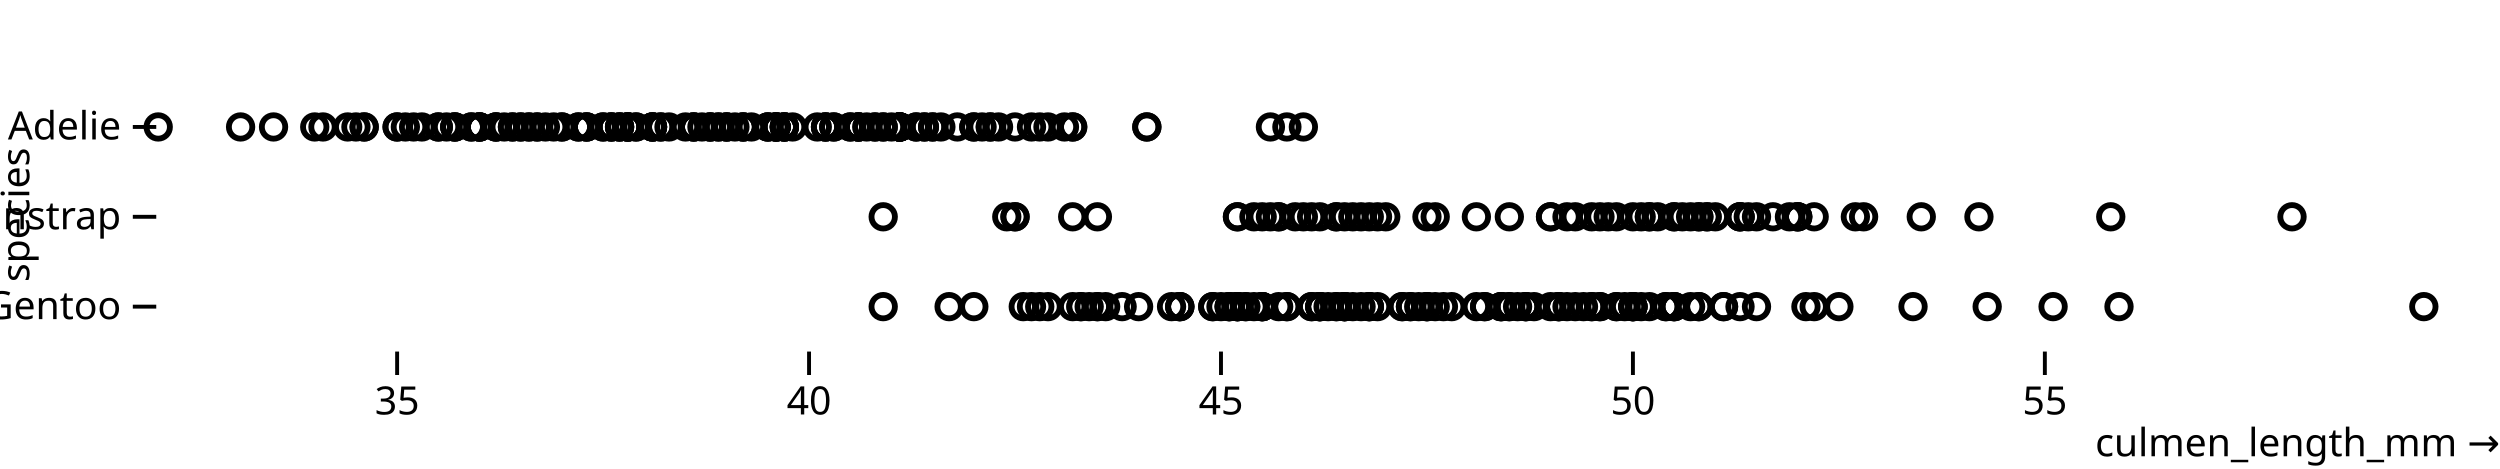
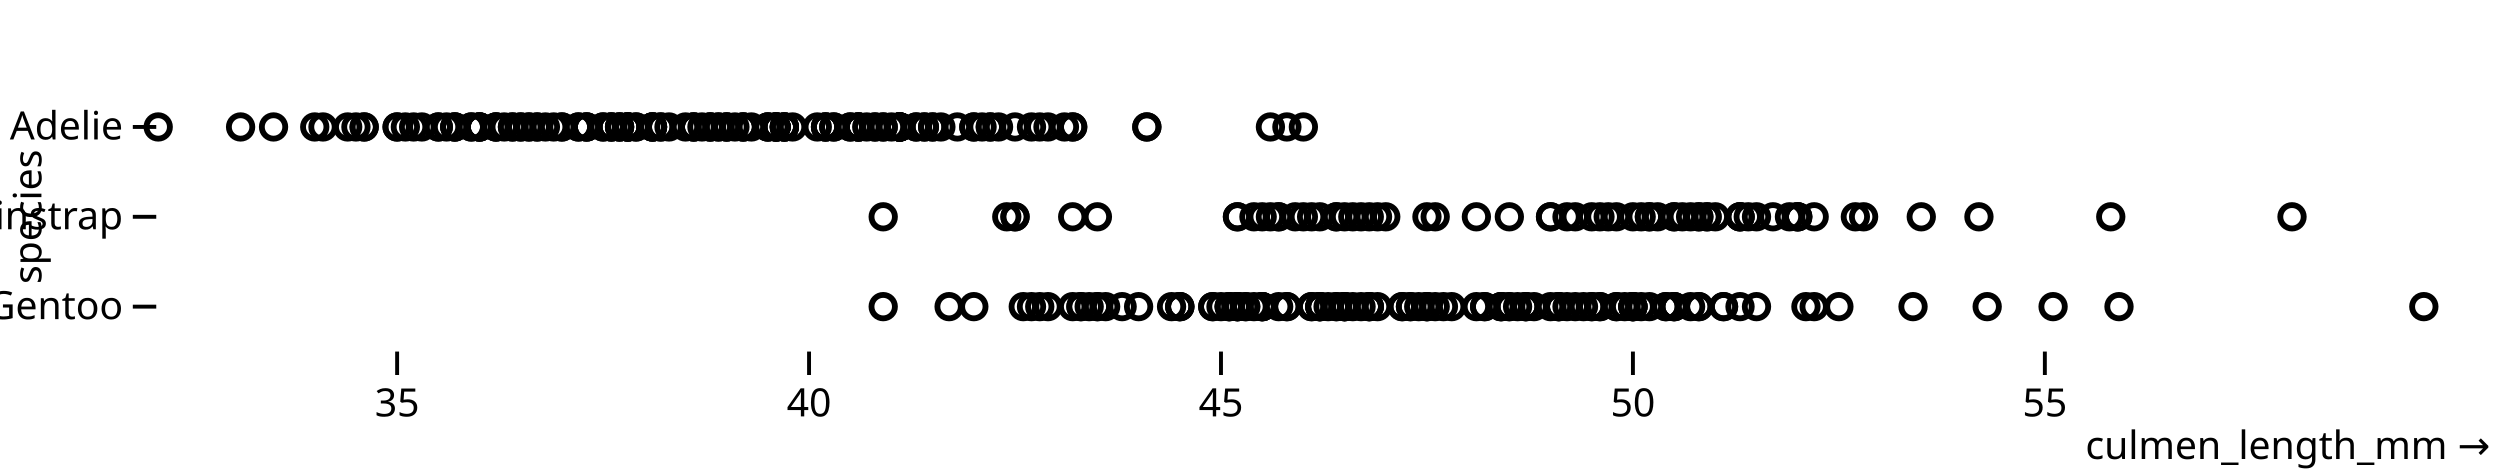
<svg xmlns="http://www.w3.org/2000/svg" class="plot" fill="currentColor" font-family="system-ui, sans-serif" font-size="10" text-anchor="middle" width="640" height="120" viewBox="0 0 640 120">
  <style>
    .plot {
      display: block;
      background: white;
      height: auto;
      height: intrinsic;
      max-width: 100%;
    }

    .plot text,
    .plot tspan {
      white-space: pre;
    }
  </style>
-   <g aria-label="y-axis" aria-description="species" transform="translate(40,0)" fill="none" text-anchor="end">
-     <g class="tick" opacity="1" transform="translate(0,32.5)">
-       <line stroke="currentColor" x2="-6" />
-       <text fill="currentColor" x="-9" dy="0.32em">Adelie</text>
-     </g>
-     <g class="tick" opacity="1" transform="translate(0,55.5)">
-       <line stroke="currentColor" x2="-6" />
-       <text fill="currentColor" x="-9" dy="0.32em">Chinstrap</text>
-     </g>
-     <g class="tick" opacity="1" transform="translate(0,78.5)">
-       <line stroke="currentColor" x2="-6" />
-       <text fill="currentColor" x="-9" dy="0.32em">Gentoo</text>
-     </g>
-     <text fill="currentColor" transform="translate(-40,55) rotate(-90)" dy="0.75em" text-anchor="middle">species</text>
-   </g>
-   <g aria-label="x-axis" aria-description="culmen_length_mm →" transform="translate(0,90)" fill="none" text-anchor="middle" font-variant="tabular-nums">
-     <g class="tick" opacity="1" transform="translate(101.6636,0)">
-       <line stroke="currentColor" y2="6" />
-       <text fill="currentColor" y="9" dy="0.71em">35</text>
-     </g>
-     <g class="tick" opacity="1" transform="translate(207.1182,0)">
-       <line stroke="currentColor" y2="6" />
-       <text fill="currentColor" y="9" dy="0.71em">40</text>
-     </g>
-     <g class="tick" opacity="1" transform="translate(312.5727,0)">
-       <line stroke="currentColor" y2="6" />
-       <text fill="currentColor" y="9" dy="0.71em">45</text>
-     </g>
-     <g class="tick" opacity="1" transform="translate(418.0273,0)">
-       <line stroke="currentColor" y2="6" />
-       <text fill="currentColor" y="9" dy="0.71em">50</text>
-     </g>
-     <g class="tick" opacity="1" transform="translate(523.4818,0)">
-       <line stroke="currentColor" y2="6" />
-       <text fill="currentColor" y="9" dy="0.71em">55</text>
-     </g>
-     <text fill="currentColor" transform="translate(640,30)" dy="-0.32em" text-anchor="end">culmen_length_mm →</text>
+   <g aria-label="y-axis tick" fill="none" stroke="currentColor" transform="translate(0,0.5)">
+     <path transform="translate(40,32)" d="M0,0L-6,0" />
+     <path transform="translate(40,55)" d="M0,0L-6,0" />
+     <path transform="translate(40,78)" d="M0,0L-6,0" />
+   </g>
+   <g aria-label="y-axis tick label" text-anchor="end" transform="translate(-8.5,0.5)">
+     <text y="0.32em" transform="translate(40,32)">Adelie</text>
+     <text y="0.32em" transform="translate(40,55)">Chinstrap</text>
+     <text y="0.32em" transform="translate(40,78)">Gentoo</text>
+   </g>
+   <g aria-label="y-axis label" transform="translate(-36.5,0.5)">
+     <text y="0.71em" transform="translate(40,55) rotate(-90)">species</text>
+   </g>
+   <g aria-label="x-axis tick" fill="none" stroke="currentColor" transform="translate(0.5,0)">
+     <path transform="translate(101.1636,90)" d="M0,0L0,6" />
+     <path transform="translate(206.6182,90)" d="M0,0L0,6" />
+     <path transform="translate(312.0727,90)" d="M0,0L0,6" />
+     <path transform="translate(417.5273,90)" d="M0,0L0,6" />
+     <path transform="translate(522.9818,90)" d="M0,0L0,6" />
+   </g>
+   <g aria-label="x-axis tick label" font-variant="tabular-nums" transform="translate(0.5,9.5)">
+     <text y="0.71em" transform="translate(101.1636,90)">35</text>
+     <text y="0.71em" transform="translate(206.6182,90)">40</text>
+     <text y="0.71em" transform="translate(312.0727,90)">45</text>
+     <text y="0.71em" transform="translate(417.5273,90)">50</text>
+     <text y="0.71em" transform="translate(522.9818,90)">55</text>
+   </g>
+   <g aria-label="x-axis label" text-anchor="end" transform="translate(17.5,27.5)">
+     <text transform="translate(620,90)">culmen_length_mm →</text>
  </g>
  <g aria-label="dot" fill="none" stroke="currentColor" stroke-width="1.5" transform="translate(0.5,0.5)">
    <circle cx="187.636" cy="32" r="3" />
    <circle cx="196.073" cy="32" r="3" />
    <circle cx="212.945" cy="32" r="3" />
    <circle cx="137.018" cy="32" r="3" />
    <circle cx="191.855" cy="32" r="3" />
    <circle cx="183.418" cy="32" r="3" />
    <circle cx="189.745" cy="32" r="3" />
    <circle cx="82.182" cy="32" r="3" />
    <circle cx="248.8" cy="32" r="3" />
    <circle cx="160.218" cy="32" r="3" />
    <circle cx="160.218" cy="32" r="3" />
    <circle cx="229.818" cy="32" r="3" />
    <circle cx="177.091" cy="32" r="3" />
    <circle cx="92.727" cy="32" r="3" />
    <circle cx="134.909" cy="32" r="3" />
    <circle cx="179.2" cy="32" r="3" />
    <circle cx="259.345" cy="32" r="3" />
    <circle cx="88.509" cy="32" r="3" />
    <circle cx="333.164" cy="32" r="3" />
    <circle cx="160.218" cy="32" r="3" />
    <circle cx="158.109" cy="32" r="3" />
    <circle cx="120.145" cy="32" r="3" />
    <circle cx="168.655" cy="32" r="3" />
    <circle cx="181.309" cy="32" r="3" />
    <circle cx="107.491" cy="32" r="3" />
    <circle cx="219.273" cy="32" r="3" />
    <circle cx="217.164" cy="32" r="3" />
    <circle cx="162.327" cy="32" r="3" />
    <circle cx="217.164" cy="32" r="3" />
    <circle cx="196.073" cy="32" r="3" />
    <circle cx="147.564" cy="32" r="3" />
    <circle cx="196.073" cy="32" r="3" />
    <circle cx="225.6" cy="32" r="3" />
    <circle cx="130.691" cy="32" r="3" />
    <circle cx="189.745" cy="32" r="3" />
    <circle cx="181.309" cy="32" r="3" />
    <circle cx="253.018" cy="32" r="3" />
    <circle cx="156" cy="32" r="3" />
    <circle cx="202.4" cy="32" r="3" />
    <circle cx="132.8" cy="32" r="3" />
    <circle cx="223.491" cy="32" r="3" />
    <circle cx="122.255" cy="32" r="3" />
    <circle cx="293.091" cy="32" r="3" />
    <circle cx="143.345" cy="32" r="3" />
    <circle cx="198.182" cy="32" r="3" />
    <circle cx="229.818" cy="32" r="3" />
    <circle cx="153.891" cy="32" r="3" />
    <circle cx="122.255" cy="32" r="3" />
    <circle cx="255.127" cy="32" r="3" />
    <circle cx="198.182" cy="32" r="3" />
    <circle cx="208.727" cy="32" r="3" />
    <circle cx="101.164" cy="32" r="3" />
    <circle cx="248.8" cy="32" r="3" />
    <circle cx="90.618" cy="32" r="3" />
    <circle cx="236.145" cy="32" r="3" />
    <circle cx="185.527" cy="32" r="3" />
    <circle cx="219.273" cy="32" r="3" />
    <circle cx="132.8" cy="32" r="3" />
    <circle cx="156" cy="32" r="3" />
    <circle cx="115.927" cy="32" r="3" />
    <circle cx="234.036" cy="32" r="3" />
    <circle cx="156" cy="32" r="3" />
    <circle cx="229.818" cy="32" r="3" />
    <circle cx="130.691" cy="32" r="3" />
    <circle cx="240.364" cy="32" r="3" />
    <circle cx="111.709" cy="32" r="3" />
    <circle cx="229.818" cy="32" r="3" />
    <circle cx="120.145" cy="32" r="3" />
    <circle cx="244.582" cy="32" r="3" />
    <circle cx="69.527" cy="32" r="3" />
    <circle cx="200.291" cy="32" r="3" />
    <circle cx="198.182" cy="32" r="3" />
    <circle cx="328.945" cy="32" r="3" />
    <circle cx="111.709" cy="32" r="3" />
    <circle cx="265.673" cy="32" r="3" />
    <circle cx="225.6" cy="32" r="3" />
    <circle cx="147.564" cy="32" r="3" />
    <circle cx="126.473" cy="32" r="3" />
    <circle cx="250.909" cy="32" r="3" />
    <circle cx="92.727" cy="32" r="3" />
    <circle cx="267.782" cy="32" r="3" />
    <circle cx="137.018" cy="32" r="3" />
    <circle cx="103.273" cy="32" r="3" />
    <circle cx="149.673" cy="32" r="3" />
    <circle cx="234.036" cy="32" r="3" />
    <circle cx="128.582" cy="32" r="3" />
    <circle cx="141.236" cy="32" r="3" />
    <circle cx="170.764" cy="32" r="3" />
    <circle cx="183.418" cy="32" r="3" />
    <circle cx="115.927" cy="32" r="3" />
    <circle cx="229.818" cy="32" r="3" />
    <circle cx="80.073" cy="32" r="3" />
    <circle cx="198.182" cy="32" r="3" />
    <circle cx="126.473" cy="32" r="3" />
    <circle cx="223.491" cy="32" r="3" />
    <circle cx="166.545" cy="32" r="3" />
    <circle cx="212.945" cy="32" r="3" />
    <circle cx="61.091" cy="32" r="3" />
    <circle cx="274.109" cy="32" r="3" />
    <circle cx="101.164" cy="32" r="3" />
    <circle cx="227.709" cy="32" r="3" />
    <circle cx="158.109" cy="32" r="3" />
    <circle cx="160.218" cy="32" r="3" />
    <circle cx="162.327" cy="32" r="3" />
    <circle cx="200.291" cy="32" r="3" />
    <circle cx="177.091" cy="32" r="3" />
    <circle cx="168.655" cy="32" r="3" />
    <circle cx="166.545" cy="32" r="3" />
    <circle cx="274.109" cy="32" r="3" />
    <circle cx="166.545" cy="32" r="3" />
    <circle cx="324.727" cy="32" r="3" />
    <circle cx="200.291" cy="32" r="3" />
    <circle cx="253.018" cy="32" r="3" />
    <circle cx="198.182" cy="32" r="3" />
    <circle cx="263.564" cy="32" r="3" />
    <circle cx="177.091" cy="32" r="3" />
    <circle cx="149.673" cy="32" r="3" />
    <circle cx="115.927" cy="32" r="3" />
    <circle cx="229.818" cy="32" r="3" />
    <circle cx="126.473" cy="32" r="3" />
    <circle cx="158.109" cy="32" r="3" />
    <circle cx="210.836" cy="32" r="3" />
    <circle cx="236.145" cy="32" r="3" />
    <circle cx="105.382" cy="32" r="3" />
    <circle cx="219.273" cy="32" r="3" />
    <circle cx="181.309" cy="32" r="3" />
    <circle cx="238.255" cy="32" r="3" />
    <circle cx="185.527" cy="32" r="3" />
    <circle cx="293.091" cy="32" r="3" />
    <circle cx="174.982" cy="32" r="3" />
    <circle cx="272" cy="32" r="3" />
    <circle cx="139.127" cy="32" r="3" />
    <circle cx="153.891" cy="32" r="3" />
    <circle cx="166.545" cy="32" r="3" />
    <circle cx="229.818" cy="32" r="3" />
    <circle cx="113.818" cy="32" r="3" />
    <circle cx="210.836" cy="32" r="3" />
    <circle cx="143.345" cy="32" r="3" />
    <circle cx="200.291" cy="32" r="3" />
    <circle cx="210.836" cy="32" r="3" />
    <circle cx="219.273" cy="32" r="3" />
    <circle cx="40" cy="32" r="3" />
    <circle cx="221.382" cy="32" r="3" />
    <circle cx="149.673" cy="32" r="3" />
    <circle cx="185.527" cy="32" r="3" />
    <circle cx="189.745" cy="32" r="3" />
    <circle cx="134.909" cy="32" r="3" />
    <circle cx="122.255" cy="32" r="3" />
    <circle cx="160.218" cy="32" r="3" />
    <circle cx="122.255" cy="32" r="3" />
    <circle cx="238.255" cy="32" r="3" />
    <circle cx="343.709" cy="55" r="3" />
    <circle cx="417.527" cy="55" r="3" />
    <circle cx="444.945" cy="55" r="3" />
    <circle cx="320.509" cy="55" r="3" />
    <circle cx="474.473" cy="55" r="3" />
    <circle cx="316.291" cy="55" r="3" />
    <circle cx="335.273" cy="55" r="3" />
    <circle cx="444.945" cy="55" r="3" />
    <circle cx="333.164" cy="55" r="3" />
    <circle cx="444.945" cy="55" r="3" />
    <circle cx="345.818" cy="55" r="3" />
    <circle cx="453.382" cy="55" r="3" />
    <circle cx="354.255" cy="55" r="3" />
    <circle cx="459.709" cy="55" r="3" />
    <circle cx="331.055" cy="55" r="3" />
    <circle cx="428.073" cy="55" r="3" />
    <circle cx="423.855" cy="55" r="3" />
    <circle cx="586.255" cy="55" r="3" />
    <circle cx="341.6" cy="55" r="3" />
    <circle cx="400.655" cy="55" r="3" />
    <circle cx="257.236" cy="55" r="3" />
    <circle cx="385.891" cy="55" r="3" />
    <circle cx="274.109" cy="55" r="3" />
    <circle cx="430.182" cy="55" r="3" />
    <circle cx="347.927" cy="55" r="3" />
    <circle cx="459.709" cy="55" r="3" />
    <circle cx="428.073" cy="55" r="3" />
    <circle cx="406.982" cy="55" r="3" />
    <circle cx="341.6" cy="55" r="3" />
    <circle cx="476.582" cy="55" r="3" />
    <circle cx="225.6" cy="55" r="3" />
    <circle cx="506.109" cy="55" r="3" />
    <circle cx="259.345" cy="55" r="3" />
    <circle cx="438.618" cy="55" r="3" />
    <circle cx="411.2" cy="55" r="3" />
    <circle cx="364.8" cy="55" r="3" />
    <circle cx="366.909" cy="55" r="3" />
    <circle cx="459.709" cy="55" r="3" />
    <circle cx="352.145" cy="55" r="3" />
    <circle cx="491.345" cy="55" r="3" />
    <circle cx="396.436" cy="55" r="3" />
    <circle cx="337.382" cy="55" r="3" />
    <circle cx="436.509" cy="55" r="3" />
    <circle cx="322.618" cy="55" r="3" />
    <circle cx="436.509" cy="55" r="3" />
    <circle cx="434.4" cy="55" r="3" />
    <circle cx="419.636" cy="55" r="3" />
    <circle cx="396.436" cy="55" r="3" />
    <circle cx="449.164" cy="55" r="3" />
    <circle cx="413.309" cy="55" r="3" />
    <circle cx="377.455" cy="55" r="3" />
    <circle cx="447.055" cy="55" r="3" />
    <circle cx="326.836" cy="55" r="3" />
    <circle cx="432.291" cy="55" r="3" />
    <circle cx="259.345" cy="55" r="3" />
    <circle cx="463.927" cy="55" r="3" />
    <circle cx="316.291" cy="55" r="3" />
    <circle cx="402.764" cy="55" r="3" />
    <circle cx="421.745" cy="55" r="3" />
    <circle cx="324.727" cy="55" r="3" />
    <circle cx="457.6" cy="55" r="3" />
    <circle cx="350.036" cy="55" r="3" />
    <circle cx="326.836" cy="55" r="3" />
    <circle cx="539.855" cy="55" r="3" />
    <circle cx="280.436" cy="55" r="3" />
    <circle cx="409.091" cy="55" r="3" />
    <circle cx="434.4" cy="55" r="3" />
    <circle cx="421.745" cy="55" r="3" />
    <circle cx="335.273" cy="78" r="3" />
    <circle cx="417.527" cy="78" r="3" />
    <circle cx="390.109" cy="78" r="3" />
    <circle cx="417.527" cy="78" r="3" />
    <circle cx="366.909" cy="78" r="3" />
    <circle cx="343.709" cy="78" r="3" />
    <circle cx="320.509" cy="78" r="3" />
    <circle cx="347.927" cy="78" r="3" />
    <circle cx="276.218" cy="78" r="3" />
    <circle cx="350.036" cy="78" r="3" />
    <circle cx="225.6" cy="78" r="3" />
    <circle cx="396.436" cy="78" r="3" />
    <circle cx="322.618" cy="78" r="3" />
    <circle cx="383.782" cy="78" r="3" />
    <circle cx="328.945" cy="78" r="3" />
    <circle cx="402.764" cy="78" r="3" />
    <circle cx="248.8" cy="78" r="3" />
    <circle cx="400.655" cy="78" r="3" />
    <circle cx="337.382" cy="78" r="3" />
    <circle cx="390.109" cy="78" r="3" />
    <circle cx="421.745" cy="78" r="3" />
    <circle cx="314.182" cy="78" r="3" />
    <circle cx="343.709" cy="78" r="3" />
    <circle cx="339.491" cy="78" r="3" />
    <circle cx="267.782" cy="78" r="3" />
    <circle cx="335.273" cy="78" r="3" />
    <circle cx="301.527" cy="78" r="3" />
    <circle cx="371.127" cy="78" r="3" />
    <circle cx="379.564" cy="78" r="3" />
    <circle cx="417.527" cy="78" r="3" />
    <circle cx="360.582" cy="78" r="3" />
    <circle cx="265.673" cy="78" r="3" />
    <circle cx="314.182" cy="78" r="3" />
    <circle cx="620" cy="78" r="3" />
    <circle cx="398.545" cy="78" r="3" />
    <circle cx="383.782" cy="78" r="3" />
    <circle cx="261.455" cy="78" r="3" />
    <circle cx="299.418" cy="78" r="3" />
    <circle cx="290.982" cy="78" r="3" />
    <circle cx="390.109" cy="78" r="3" />
    <circle cx="263.564" cy="78" r="3" />
    <circle cx="409.091" cy="78" r="3" />
    <circle cx="318.4" cy="78" r="3" />
    <circle cx="409.091" cy="78" r="3" />
    <circle cx="428.073" cy="78" r="3" />
    <circle cx="282.545" cy="78" r="3" />
    <circle cx="322.618" cy="78" r="3" />
    <circle cx="428.073" cy="78" r="3" />
    <circle cx="309.964" cy="78" r="3" />
    <circle cx="316.291" cy="78" r="3" />
    <circle cx="345.818" cy="78" r="3" />
    <circle cx="385.891" cy="78" r="3" />
    <circle cx="314.182" cy="78" r="3" />
    <circle cx="419.636" cy="78" r="3" />
    <circle cx="343.709" cy="78" r="3" />
    <circle cx="312.073" cy="78" r="3" />
    <circle cx="286.764" cy="78" r="3" />
    <circle cx="322.618" cy="78" r="3" />
    <circle cx="274.109" cy="78" r="3" />
    <circle cx="425.964" cy="78" r="3" />
    <circle cx="318.4" cy="78" r="3" />
    <circle cx="337.382" cy="78" r="3" />
    <circle cx="326.836" cy="78" r="3" />
    <circle cx="508.218" cy="78" r="3" />
    <circle cx="328.945" cy="78" r="3" />
    <circle cx="413.309" cy="78" r="3" />
    <circle cx="337.382" cy="78" r="3" />
    <circle cx="406.982" cy="78" r="3" />
    <circle cx="280.436" cy="78" r="3" />
    <circle cx="432.291" cy="78" r="3" />
    <circle cx="369.018" cy="78" r="3" />
    <circle cx="341.6" cy="78" r="3" />
    <circle cx="379.564" cy="78" r="3" />
    <circle cx="343.709" cy="78" r="3" />
    <circle cx="341.6" cy="78" r="3" />
    <circle cx="388" cy="78" r="3" />
    <circle cx="364.8" cy="78" r="3" />
    <circle cx="440.727" cy="78" r="3" />
    <circle cx="316.291" cy="78" r="3" />
    <circle cx="316.291" cy="78" r="3" />
    <circle cx="398.545" cy="78" r="3" />
    <circle cx="470.255" cy="78" r="3" />
    <circle cx="362.691" cy="78" r="3" />
    <circle cx="417.527" cy="78" r="3" />
    <circle cx="309.964" cy="78" r="3" />
    <circle cx="434.4" cy="78" r="3" />
    <circle cx="278.327" cy="78" r="3" />
    <circle cx="444.945" cy="78" r="3" />
    <circle cx="364.8" cy="78" r="3" />
    <circle cx="461.818" cy="78" r="3" />
    <circle cx="364.8" cy="78" r="3" />
    <circle cx="463.927" cy="78" r="3" />
    <circle cx="322.618" cy="78" r="3" />
    <circle cx="406.982" cy="78" r="3" />
    <circle cx="301.527" cy="78" r="3" />
    <circle cx="434.4" cy="78" r="3" />
    <circle cx="404.873" cy="78" r="3" />
    <circle cx="352.145" cy="78" r="3" />
    <circle cx="383.782" cy="78" r="3" />
    <circle cx="440.727" cy="78" r="3" />
    <circle cx="385.891" cy="78" r="3" />
    <circle cx="541.964" cy="78" r="3" />
    <circle cx="358.473" cy="78" r="3" />
    <circle cx="398.545" cy="78" r="3" />
    <circle cx="360.582" cy="78" r="3" />
    <circle cx="350.036" cy="78" r="3" />
    <circle cx="242.473" cy="78" r="3" />
    <circle cx="489.236" cy="78" r="3" />
    <circle cx="276.218" cy="78" r="3" />
    <circle cx="377.455" cy="78" r="3" />
    <circle cx="428.073" cy="78" r="3" />
    <circle cx="413.309" cy="78" r="3" />
    <circle cx="280.436" cy="78" r="3" />
    <circle cx="449.164" cy="78" r="3" />
    <circle cx="337.382" cy="78" r="3" />
    <circle cx="525.091" cy="78" r="3" />
    <circle cx="301.527" cy="78" r="3" />
    <circle cx="392.218" cy="78" r="3" />
    <circle cx="358.473" cy="78" r="3" />
    <circle cx="350.036" cy="78" r="3" />
    <circle cx="425.964" cy="78" r="3" />
    <circle cx="316.291" cy="78" r="3" />
    <circle cx="415.418" cy="78" r="3" />
  </g>
</svg>
